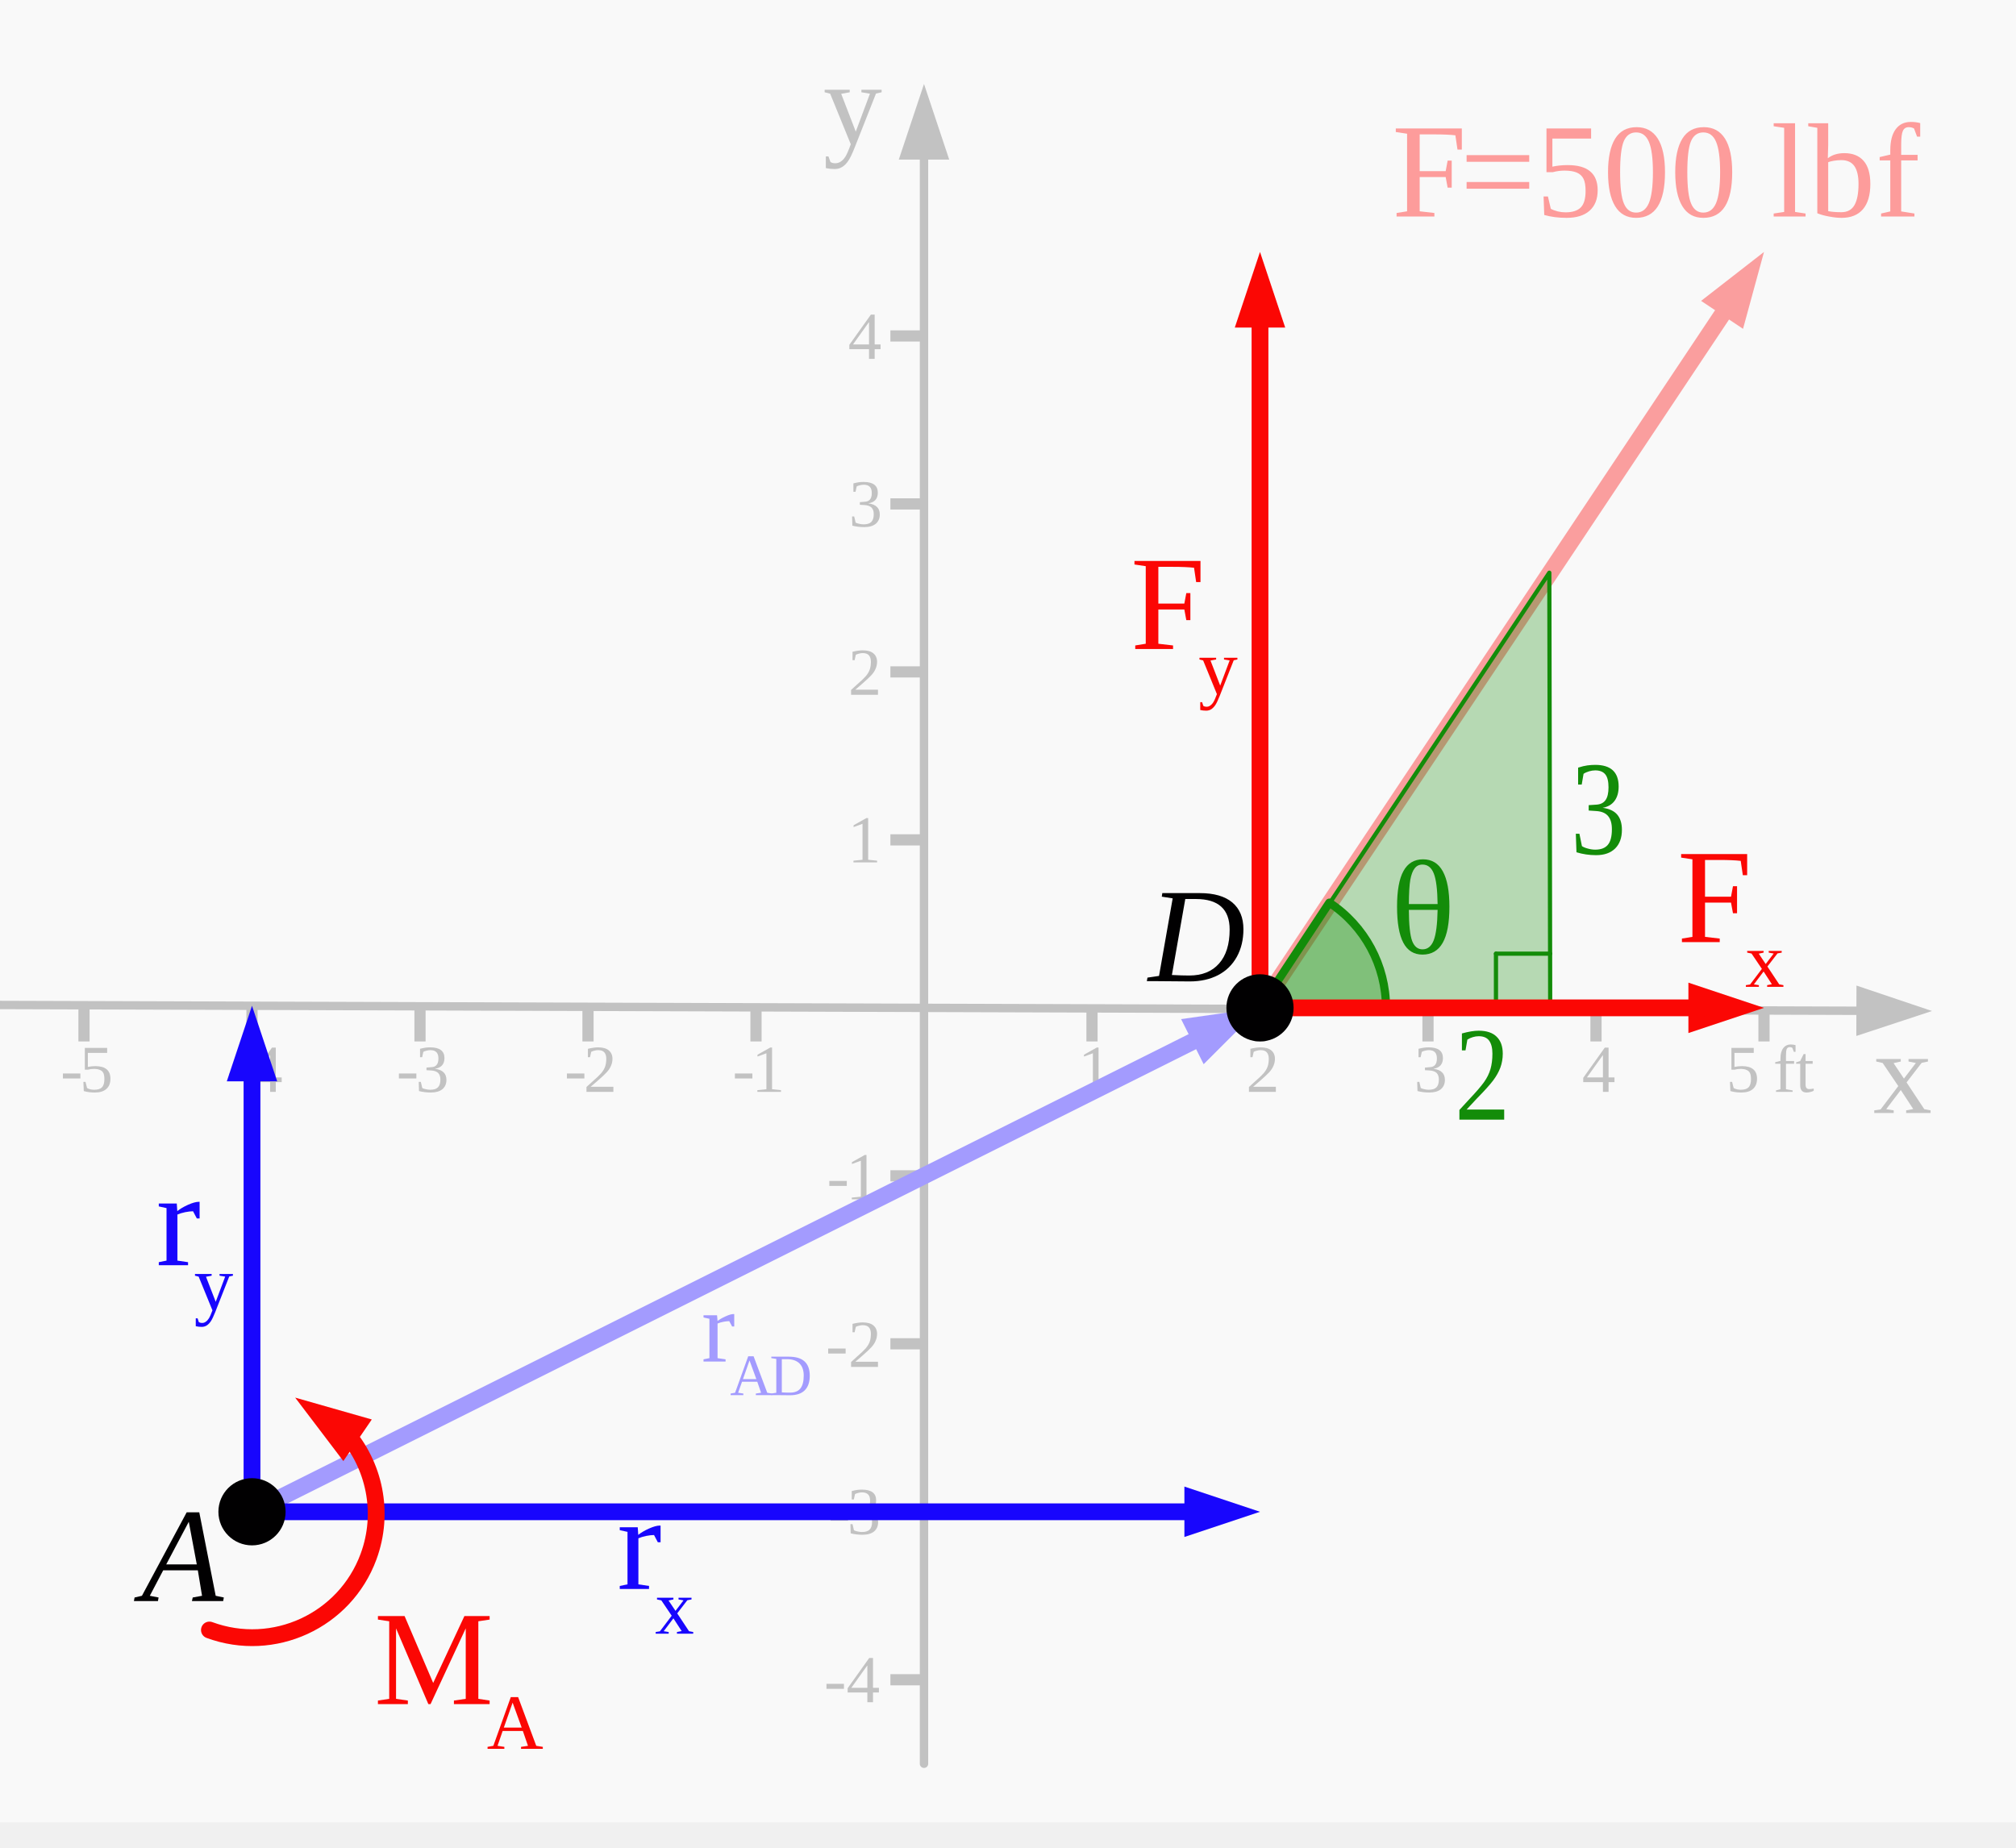
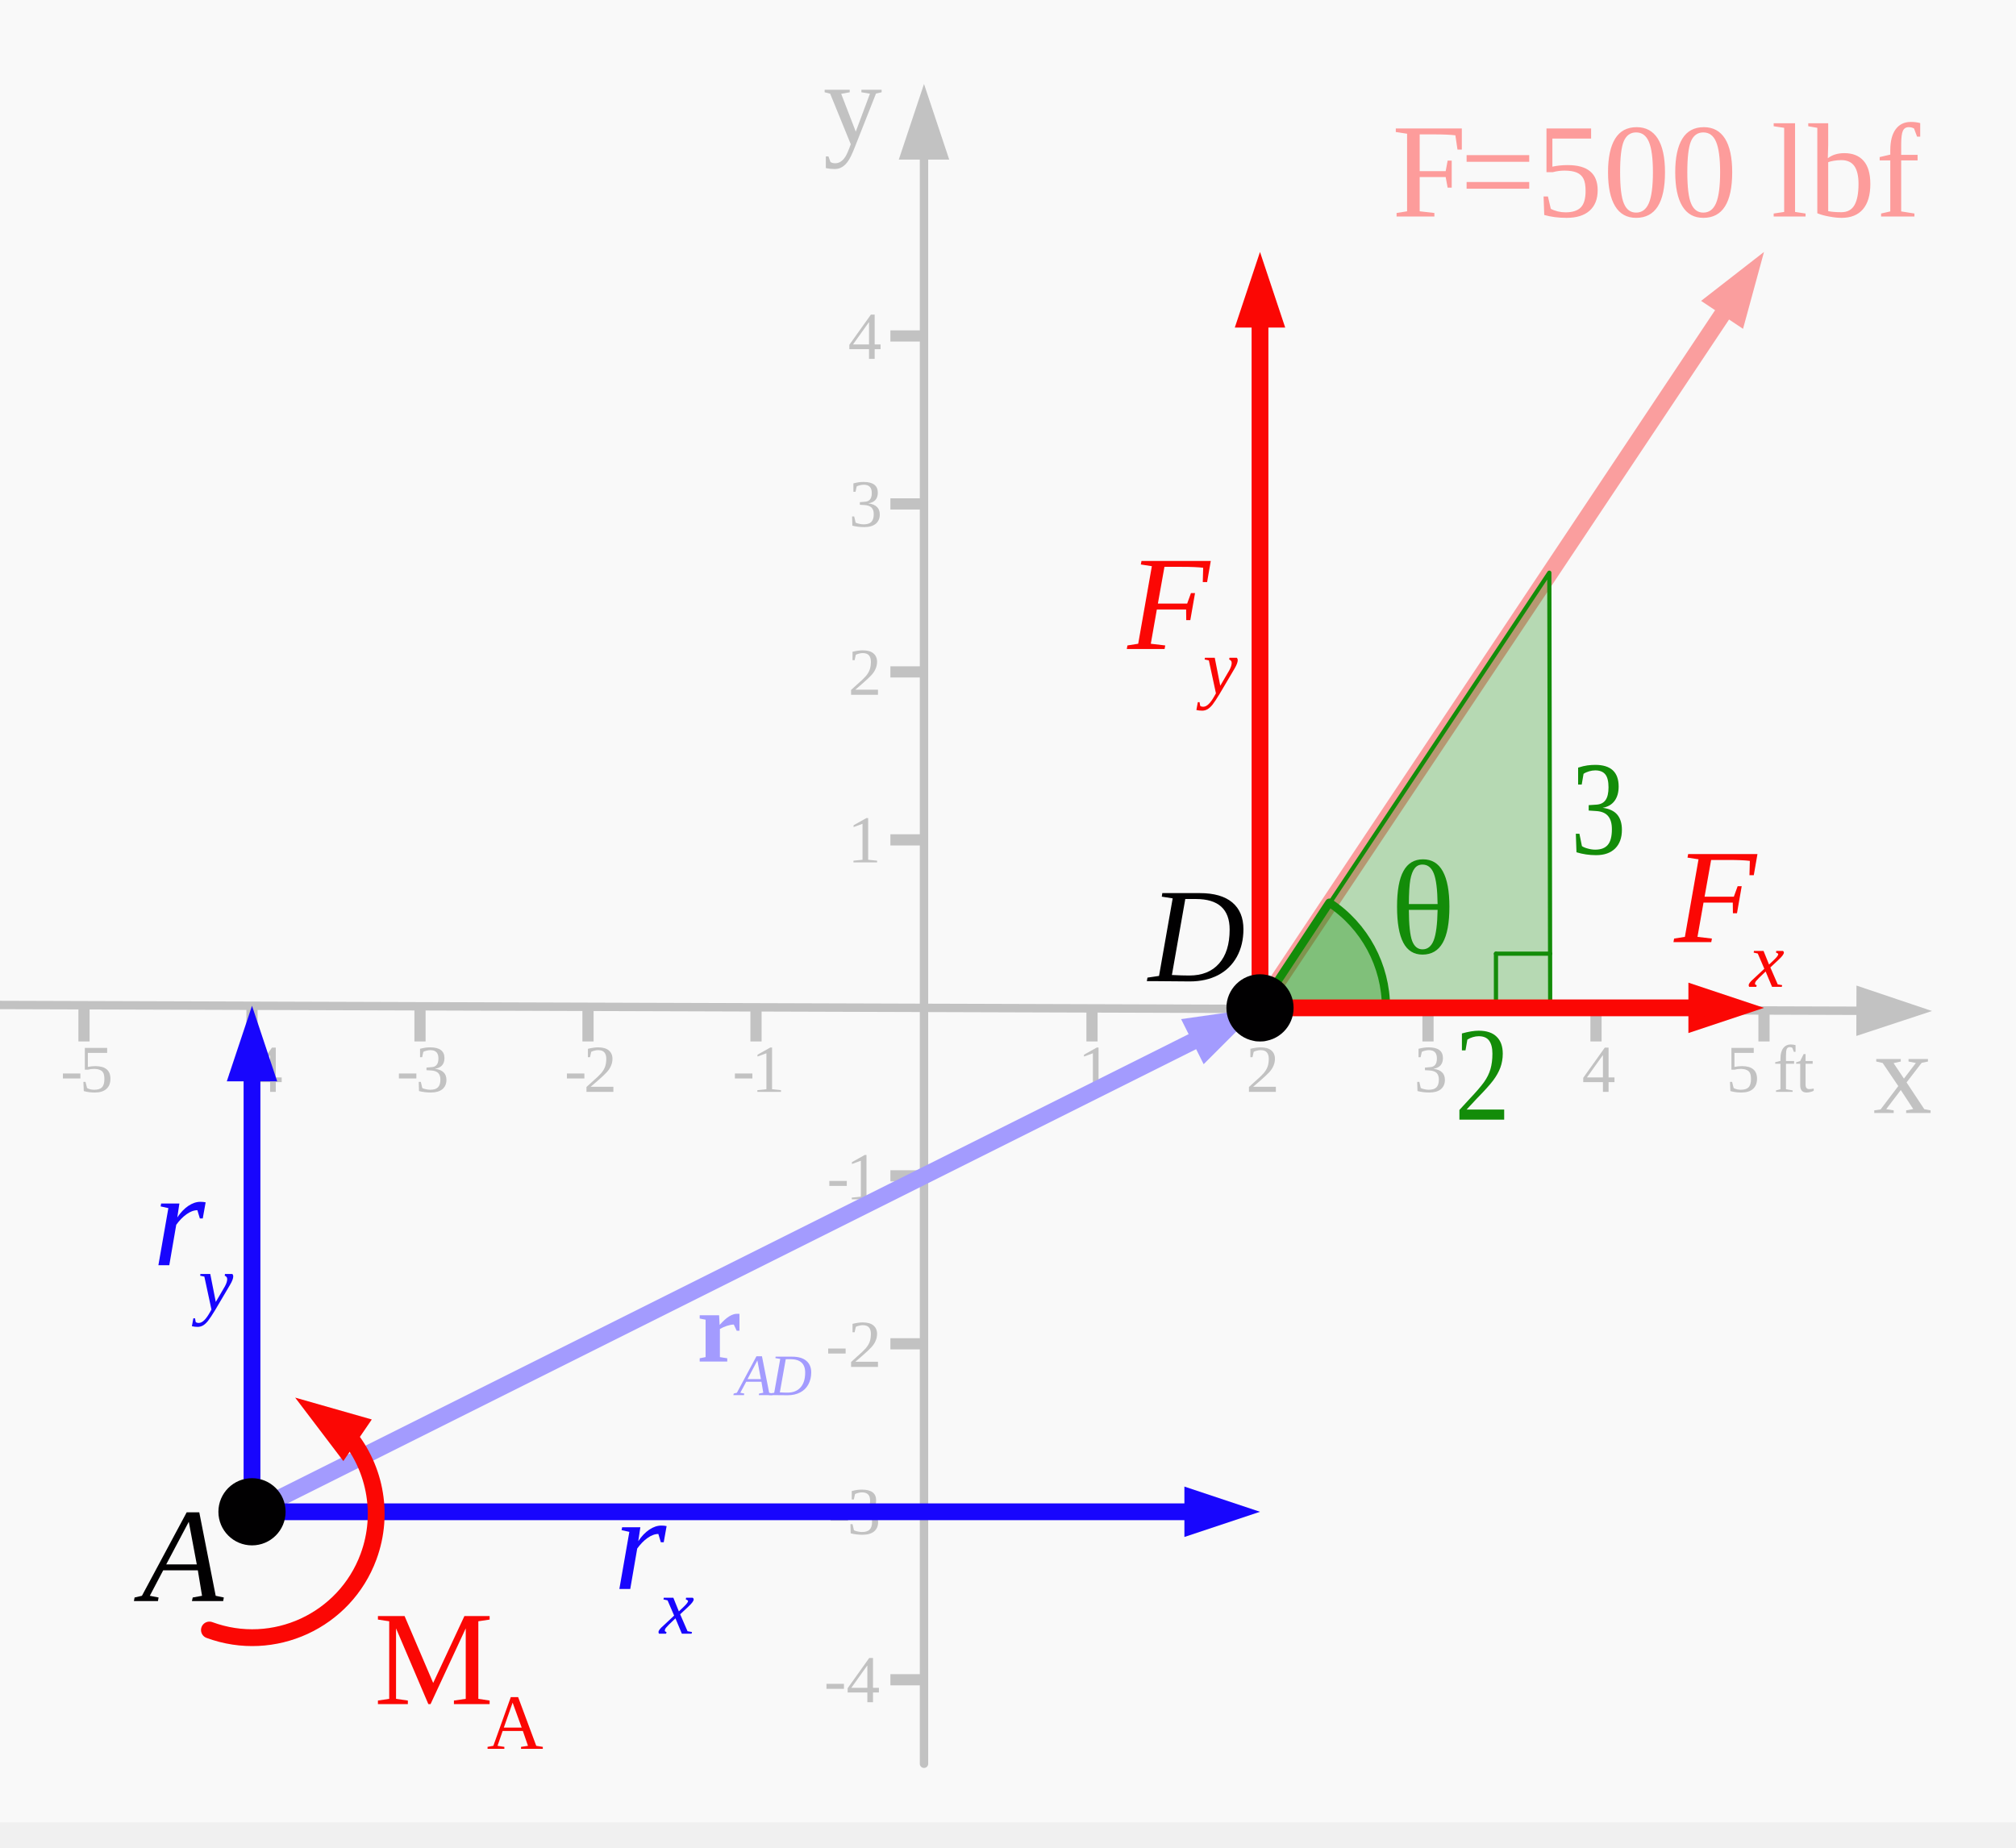
<svg xmlns="http://www.w3.org/2000/svg" width="100%" height="100%" viewBox="0 0 240 220" version="1.1" xml:space="preserve" style="fill-rule:evenodd;clip-rule:evenodd;stroke-linecap:round;stroke-linejoin:round;stroke-miterlimit:1.5;">
-   <g transform="matrix(1,0,0,1,-730,-20)">
-     <g transform="matrix(0.8,0,0,0.733333,730,20)">
+   <g transform="matrix(1,0,0,1,-700,-20)">
+     <g transform="matrix(0.8,0,0,0.733333,700,20)">
      <rect id="_2d-moment-varignons" x="0" y="0" width="300" height="300" style="fill:none;" />
      <clipPath id="_clip1">
        <rect id="_2d-moment-varignons1" x="0" y="0" width="300" height="300" />
      </clipPath>
      <g clip-path="url(#_clip1)">
        <g transform="matrix(1.25,0,0,1.36364,-37.5,-27.2727)">
          <g>
            <g transform="matrix(0.235482,-8.7062e-16,-1.14265e-15,0.617764,124.314,14.8931)">
              <g transform="matrix(4.24661,5.98478e-15,7.85474e-15,1.61874,-400.513,8.26677)">
                <path d="M113,19L110,10L107,19L113,19Z" style="fill:rgb(102,102,102);" />
                <path d="M110,17.2L110,210" style="fill:none;stroke:rgb(102,102,102);stroke-width:1px;" />
              </g>
            </g>
            <g transform="matrix(-0.451339,-0.00067331,0.000883181,0.308885,289.757,32.4904)">
              <g transform="matrix(-2.21564,-0.00482968,0.00633509,3.23747,575.448,-39.1828)">
                <path d="M220.991,123.346L230,120.374L221.009,117.346L220.991,123.346Z" style="fill:rgb(102,102,102);" />
                <path d="M222.8,120.352C183.84,120.23 -0,119.657 -0,119.657" style="fill:none;stroke:rgb(102,102,102);stroke-width:1px;" />
              </g>
            </g>
            <g transform="matrix(1,0,0,1,-1039.67,-177.206)">
              <g transform="matrix(14,0,0,14,1299.67,329.721)">
                            </g>
              <text x="1292.67px" y="329.721px" style="font-family:'TimesNewRomanPSMT', 'Times New Roman', serif;font-size:14px;fill:rgb(102,102,102);">x</text>
            </g>
            <g transform="matrix(1,0,0,1,-1151.67,-292.612)">
              <g transform="matrix(14,0,0,14,1286.67,329.721)">
                            </g>
              <text x="1279.67px" y="329.721px" style="font-family:'TimesNewRomanPSMT', 'Times New Roman', serif;font-size:14px;fill:rgb(102,102,102);">y</text>
            </g>
            <g transform="matrix(1,0,0,0.366516,10,90.5203)">
              <path d="M90,135L90,145.914" style="fill:none;stroke:rgb(102,102,102);stroke-width:1.33px;stroke-linecap:butt;" />
            </g>
            <g transform="matrix(1,0,0,0.366516,130,90.5203)">
              <path d="M90,135L90,145.914" style="fill:none;stroke:rgb(102,102,102);stroke-width:1.33px;stroke-linecap:butt;" />
            </g>
            <g transform="matrix(1,0,0,0.366516,-10,90.5203)">
              <path d="M90,135L90,145.914" style="fill:none;stroke:rgb(102,102,102);stroke-width:1.33px;stroke-linecap:butt;" />
            </g>
            <g transform="matrix(1,0,0,0.366516,110,90.5203)">
              <path d="M90,135L90,145.914" style="fill:none;stroke:rgb(102,102,102);stroke-width:1.33px;stroke-linecap:butt;" />
            </g>
            <g transform="matrix(1,0,0,0.366516,-30,90.5203)">
              <path d="M90,135L90,145.914" style="fill:none;stroke:rgb(102,102,102);stroke-width:1.33px;stroke-linecap:butt;" />
            </g>
            <g transform="matrix(1,0,0,0.366516,90,90.5203)">
              <path d="M90,135L90,145.914" style="fill:none;stroke:rgb(102,102,102);stroke-width:1.33px;stroke-linecap:butt;" />
            </g>
            <g transform="matrix(1,0,0,0.366516,-50,90.5203)">
              <path d="M90,135L90,145.914" style="fill:none;stroke:rgb(102,102,102);stroke-width:1.33px;stroke-linecap:butt;" />
            </g>
            <g transform="matrix(1,0,0,0.366516,70,90.5203)">
              <path d="M90,135L90,145.914" style="fill:none;stroke:rgb(102,102,102);stroke-width:1.33px;stroke-linecap:butt;" />
            </g>
            <g transform="matrix(1,0,0,0.366516,30,90.5203)">
              <path d="M90,135L90,145.914" style="fill:none;stroke:rgb(102,102,102);stroke-width:1.33px;stroke-linecap:butt;" />
            </g>
            <g transform="matrix(6.12323e-17,-1,0.366516,2.24427e-17,86.5203,150)">
              <path d="M90,135L90,145.914" style="fill:none;stroke:rgb(102,102,102);stroke-width:1.33px;stroke-linecap:butt;" />
            </g>
            <g transform="matrix(6.12323e-17,-1,0.366516,2.24427e-17,86.5203,250)">
              <path d="M90,135L90,145.914" style="fill:none;stroke:rgb(102,102,102);stroke-width:1.33px;stroke-linecap:butt;" />
            </g>
            <g transform="matrix(6.12323e-17,-1,0.366516,2.24427e-17,86.5203,170)">
              <path d="M90,135L90,145.914" style="fill:none;stroke:rgb(102,102,102);stroke-width:1.33px;stroke-linecap:butt;" />
            </g>
            <g transform="matrix(6.12323e-17,-1,0.366516,2.24427e-17,86.5203,270)">
              <path d="M90,135L90,145.914" style="fill:none;stroke:rgb(102,102,102);stroke-width:1.33px;stroke-linecap:butt;" />
            </g>
            <g transform="matrix(6.12323e-17,-1,0.366516,2.24427e-17,86.5203,190)">
              <path d="M90,135L90,145.914" style="fill:none;stroke:rgb(102,102,102);stroke-width:1.33px;stroke-linecap:butt;" />
            </g>
            <g transform="matrix(6.12323e-17,-1,0.366516,2.24427e-17,86.5203,290)">
              <path d="M90,135L90,145.914" style="fill:none;stroke:rgb(102,102,102);stroke-width:1.33px;stroke-linecap:butt;" />
            </g>
            <g transform="matrix(6.12323e-17,-1,0.366516,2.24427e-17,86.5203,210)">
              <path d="M90,135L90,145.914" style="fill:none;stroke:rgb(102,102,102);stroke-width:1.33px;stroke-linecap:butt;" />
            </g>
            <g transform="matrix(6.12323e-17,-1,0.366516,2.24427e-17,86.5203,310)">
              <path d="M90,135L90,145.914" style="fill:none;stroke:rgb(102,102,102);stroke-width:1.33px;stroke-linecap:butt;" />
            </g>
            <g transform="matrix(1,0,0,0.366516,150,90.5203)">
              <path d="M90,135L90,145.914" style="fill:none;stroke:rgb(102,102,102);stroke-width:1.33px;stroke-linecap:butt;" />
            </g>
            <g transform="matrix(1,0,0,1,22.06,-19.9792)">
              <g transform="matrix(8,0,0,8,101.398,169.979)">
                            </g>
              <text x="95.134px" y="169.979px" style="font-family:'TimesNewRomanPSMT', 'Times New Roman', serif;font-size:8px;fill:rgb(102,102,102);">-<tspan x="97.398px " y="169.979px ">1</tspan>
              </text>
            </g>
            <g transform="matrix(1,0,0,1,142.06,-19.9792)">
              <g transform="matrix(8,0,0,8,103.11,169.979)">
                            </g>
              <text x="93.423px" y="169.979px" style="font-family:'TimesNewRomanPSMT', 'Times New Roman', serif;font-size:8px;fill:rgb(102,102,102);">5<tspan x="97.023px 98.623px 100.887px " y="169.979px 169.979px 169.979px "> ft</tspan>
              </text>
            </g>
            <g transform="matrix(1,0,0,1,2.06,-19.9792)">
              <g transform="matrix(8,0,0,8,101.398,169.979)">
                            </g>
              <text x="95.134px" y="169.979px" style="font-family:'TimesNewRomanPSMT', 'Times New Roman', serif;font-size:8px;fill:rgb(102,102,102);">-<tspan x="97.398px " y="169.979px ">2</tspan>
              </text>
            </g>
            <g transform="matrix(1,0,0,1,122.06,-19.9792)">
              <g transform="matrix(8,0,0,8,100.266,169.979)">
                            </g>
              <text x="96.266px" y="169.979px" style="font-family:'TimesNewRomanPSMT', 'Times New Roman', serif;font-size:8px;fill:rgb(102,102,102);">4</text>
            </g>
            <g transform="matrix(1,-2.44929e-16,2.44929e-16,1,34.69,-107.253)">
              <g transform="matrix(8,0,0,8,100.266,169.979)">
                            </g>
              <text x="96.266px" y="169.979px" style="font-family:'TimesNewRomanPSMT', 'Times New Roman', serif;font-size:8px;fill:rgb(102,102,102);">4</text>
            </g>
            <g transform="matrix(1,-2.44929e-16,2.44929e-16,1,34.69,52.6951)">
              <g transform="matrix(8,0,0,8,100.066,169.979)">
                            </g>
              <text x="93.402px" y="169.979px" style="font-family:'TimesNewRomanPSMT', 'Times New Roman', serif;font-size:8px;fill:rgb(102,102,102);">-4</text>
            </g>
            <g transform="matrix(1,0,0,1,-17.94,-19.9792)">
              <g transform="matrix(8,0,0,8,101.398,169.979)">
                            </g>
              <text x="95.134px" y="169.979px" style="font-family:'TimesNewRomanPSMT', 'Times New Roman', serif;font-size:8px;fill:rgb(102,102,102);">-<tspan x="97.398px " y="169.979px ">3</tspan>
              </text>
            </g>
            <g transform="matrix(1,0,0,1,102.06,-19.9792)">
              <g transform="matrix(8,0,0,8,100.266,169.979)">
                            </g>
              <text x="96.266px" y="169.979px" style="font-family:'TimesNewRomanPSMT', 'Times New Roman', serif;font-size:8px;fill:rgb(102,102,102);">3</text>
            </g>
            <g transform="matrix(1,-2.44929e-16,2.44929e-16,1,34.7837,-87.2995)">
              <g transform="matrix(8,0,0,8,100.266,169.979)">
                            </g>
              <text x="96.266px" y="169.979px" style="font-family:'TimesNewRomanPSMT', 'Times New Roman', serif;font-size:8px;fill:rgb(102,102,102);">3</text>
            </g>
            <g transform="matrix(1,-2.44929e-16,2.44929e-16,1,34.7837,32.677)">
              <g transform="matrix(8,0,0,8,100.066,169.979)">
                            </g>
              <text x="93.802px" y="169.979px" style="font-family:'TimesNewRomanPSMT', 'Times New Roman', serif;font-size:8px;fill:rgb(102,102,102);">-<tspan x="96.066px " y="169.979px ">3</tspan>
              </text>
            </g>
            <g transform="matrix(1,0,0,1,-37.94,-19.9792)">
              <g transform="matrix(8,0,0,8,101.598,169.979)">
                            </g>
              <text x="94.934px" y="169.979px" style="font-family:'TimesNewRomanPSMT', 'Times New Roman', serif;font-size:8px;fill:rgb(102,102,102);">-4</text>
            </g>
            <g transform="matrix(1,0,0,1,82.06,-19.9792)">
              <g transform="matrix(8,0,0,8,100.266,169.979)">
                            </g>
              <text x="96.266px" y="169.979px" style="font-family:'TimesNewRomanPSMT', 'Times New Roman', serif;font-size:8px;fill:rgb(102,102,102);">2</text>
            </g>
            <g transform="matrix(1,-2.44929e-16,2.44929e-16,1,34.6939,-67.2526)">
              <g transform="matrix(8,0,0,8,100.266,169.979)">
                            </g>
              <text x="96.266px" y="169.979px" style="font-family:'TimesNewRomanPSMT', 'Times New Roman', serif;font-size:8px;fill:rgb(102,102,102);">2</text>
            </g>
            <g transform="matrix(1,-2.44929e-16,2.44929e-16,1,34.6939,12.7682)">
              <g transform="matrix(8,0,0,8,100.266,169.979)">
                            </g>
              <text x="93.602px" y="169.979px" style="font-family:'TimesNewRomanPSMT', 'Times New Roman', serif;font-size:8px;fill:rgb(102,102,102);">-2</text>
            </g>
            <g transform="matrix(1,0,0,1,-57.94,-19.9792)">
              <g transform="matrix(8,0,0,8,101.398,169.979)">
                            </g>
              <text x="95.134px" y="169.979px" style="font-family:'TimesNewRomanPSMT', 'Times New Roman', serif;font-size:8px;fill:rgb(102,102,102);">-<tspan x="97.398px " y="169.979px ">5</tspan>
              </text>
            </g>
            <g transform="matrix(1,0,0,1,62.06,-19.9792)">
              <g transform="matrix(8,0,0,8,100.266,169.979)">
                            </g>
              <text x="96.266px" y="169.979px" style="font-family:'TimesNewRomanPSMT', 'Times New Roman', serif;font-size:8px;fill:rgb(102,102,102);">1</text>
            </g>
            <g transform="matrix(1,-2.44929e-16,2.44929e-16,1,34.6333,-47.2995)">
              <g transform="matrix(8,0,0,8,100.266,169.979)">
                            </g>
              <text x="96.266px" y="169.979px" style="font-family:'TimesNewRomanPSMT', 'Times New Roman', serif;font-size:8px;fill:rgb(102,102,102);">1</text>
            </g>
            <g transform="matrix(1,-2.44929e-16,2.44929e-16,1,34.6333,-7.18489)">
              <g transform="matrix(8,0,0,8,100.066,169.979)">
                            </g>
              <text x="93.802px" y="169.979px" style="font-family:'TimesNewRomanPSMT', 'Times New Roman', serif;font-size:8px;fill:rgb(102,102,102);">-<tspan x="96.066px " y="169.979px ">1</tspan>
              </text>
            </g>
          </g>
        </g>
        <g transform="matrix(1.25,0,0,1.36364,151.4,-223.231)">
          <g transform="matrix(16,0,0,16,101.875,189.484)">
                    </g>
          <text x="44.58px" y="189.484px" style="font-family:'TimesNewRomanPSMT', 'Times New Roman', serif;font-size:16px;fill:rgb(251,7,4);">F<tspan x="52.678px 60.901px 68.101px 75.301px 82.501px 85.701px 89.347px 96.547px " y="189.484px 189.484px 189.484px 189.484px 189.484px 189.484px 189.484px 189.484px ">=500 lbf</tspan>
          </text>
        </g>
        <g transform="matrix(0.42486,-0.264848,-1.15385,3.25175,183.062,-82.0065)">
          <g transform="matrix(3.77778,0.307692,1.46237,0.538462,-465.311,-12.6794)">
            <path d="M207.504,39.153L210,30L202.512,35.824L207.504,39.153Z" style="fill:rgb(242,13,13);" />
            <path d="M206.006,35.991C192.594,56.11 150,120 150,120" style="fill:none;stroke:rgb(242,13,13);stroke-width:2px;" />
          </g>
        </g>
        <g transform="matrix(0.42486,-0.264848,-1.15385,3.25175,183.062,-82.0065)">
          <g transform="matrix(3.77778,0.307692,1.46237,0.538462,-465.311,-12.6794)">
            <path d="M143.292,126.708L150,120L140.609,121.342L143.292,126.708Z" style="fill:rgb(24,6,253);" />
            <path d="M143.56,123.22C118.651,135.674 30,180 30,180" style="fill:none;stroke:rgb(24,6,253);stroke-width:2px;" />
          </g>
        </g>
        <g transform="matrix(1.25,0,0,1.36364,-6.50542,-37.3236)">
-           <text x="88.724px" y="189.484px" style="font-family:'TimesNewRomanPSMT', 'Times New Roman', serif;font-size:12px;fill:rgb(24,6,253);">r</text>
+           <text x="88.173px" y="189.484px" style="font-family:'TimesNewRomanPS-BoldMT', 'Times New Roman', serif;font-weight:700;font-size:12px;fill:rgb(24,6,253);">r</text>
          <g transform="matrix(6.996,0,0,6.996,101.875,193.48)">
                    </g>
-           <text x="92.12px" y="193.48px" style="font-family:'TimesNewRomanPSMT', 'Times New Roman', serif;font-size:6.996px;fill:rgb(24,6,253);">A<tspan x="96.823px " y="193.48px ">D</tspan>
+           <text x="92.899px" y="193.48px" style="font-family:'TimesNewRomanPS-ItalicMT', 'Times New Roman', serif;font-style:italic;font-size:6.996px;fill:rgb(24,6,253);">A<tspan x="96.823px " y="193.48px ">D</tspan>
          </text>
        </g>
        <g transform="matrix(1.51954,0,0,2.14702,-1450.18,-3084.34)">
          <rect x="947.284" y="1430.22" width="210" height="144.162" style="fill:white;fill-opacity:0.6;" />
        </g>
        <g transform="matrix(-2.15227,4.71528e-18,4.32234e-18,-2.30943,2421.2,4572.44)">
          <path d="M1037.83,1909.04L1017.77,1909.04L1017.83,1939.64L1037.83,1909.04Z" style="fill:rgb(19,140,9);fill-opacity:0.29;stroke:rgb(19,140,9);stroke-width:0.29px;" />
        </g>
        <g transform="matrix(0.47321,0,0,0.516229,-181.625,34.579)">
          <path d="M819.667,250C819.667,236.677 812.971,224.247 801.847,216.916L780.044,250L819.667,250Z" style="fill:rgb(19,140,9);fill-opacity:0.33;stroke:rgb(19,140,9);stroke-width:2.58px;" />
        </g>
        <g transform="matrix(1.25,0,0,1.36364,-1034.43,-2406.45)">
          <g transform="matrix(0.830053,0,0,1,170.066,0)">
            <g transform="matrix(16,0,0,16,1008.7,1898.04)">
                        </g>
            <text x="1000.7px" y="1898.04px" style="font-family:'TimesNewRomanPSMT', 'Times New Roman', serif;font-size:16px;fill:rgb(19,140,9);">2</text>
          </g>
        </g>
        <g transform="matrix(1.25,0,0,1.36364,-1017.17,-2449.61)">
          <g transform="matrix(0.830053,0,0,1,170.066,0)">
            <g transform="matrix(16,0,0,16,1008.7,1898.04)">
                        </g>
            <text x="1000.7px" y="1898.04px" style="font-family:'TimesNewRomanPSMT', 'Times New Roman', serif;font-size:16px;fill:rgb(19,140,9);">3</text>
          </g>
        </g>
        <g transform="matrix(1.25,0,0,1.36364,-828.707,-163.671)">
          <g transform="matrix(16,0,0,16,836.196,233.529)">
                    </g>
          <text x="828.532px" y="233.529px" style="font-family:'TimesNewRomanPSMT', 'Times New Roman', serif;font-size:16px;fill:rgb(19,140,9);">θ</text>
        </g>
        <g transform="matrix(0.863551,0,0,0.863551,25.5842,22.328)">
          <g transform="matrix(1.25,0,0,1.36364,-475,-37.4596)">
            <path d="M570,140L562.53,140" style="fill:none;stroke:rgb(19,140,9);stroke-width:0.58px;" />
          </g>
          <g transform="matrix(7.65404e-17,1.36364,-1.25,8.34986e-17,403.162,-613.636)">
            <path d="M570,140L562.53,140" style="fill:none;stroke:rgb(19,140,9);stroke-width:0.58px;" />
          </g>
        </g>
        <g transform="matrix(1.25,0,0,1.36364,-32.3563,-34.1411)">
          <g transform="matrix(16,0,0,16,52.4785,215.664)">
                    </g>
          <text x="42.705px" y="215.664px" style="font-family:'TimesNewRomanPS-ItalicMT', 'Times New Roman', serif;font-style:italic;font-size:16px;fill:rgb(1,0,1);">A</text>
        </g>
        <g transform="matrix(1.25,0,0,1.36364,119.736,-134.785)">
          <g transform="matrix(16,0,0,16,52.4785,215.664)">
                    </g>
          <text x="40.924px" y="215.664px" style="font-family:'TimesNewRomanPS-ItalicMT', 'Times New Roman', serif;font-style:italic;font-size:16px;fill:rgb(1,0,1);">D</text>
        </g>
        <g transform="matrix(0.42486,-0.264848,-1.15385,3.25175,183.062,-82.0065)">
          <g transform="matrix(3.77778,0.307692,1.46237,0.538462,-465.311,-12.6794)">
            <path d="M33,128.75L30,119.75L27,128.75L33,128.75Z" style="fill:rgb(24,6,253);" />
            <path d="M30,126.95L30,180" style="fill:none;stroke:rgb(24,6,253);stroke-width:2px;" />
          </g>
        </g>
        <g transform="matrix(0.42486,-0.264848,-1.15385,3.25175,183.062,-82.0065)">
          <g transform="matrix(3.77778,0.307692,1.46237,0.538462,-465.311,-12.6794)">
            <path d="M141,183L150,180L141,177L141,183Z" style="fill:rgb(24,6,253);" />
            <path d="M142.8,180C116.901,180 30,180 30,180" style="fill:none;stroke:rgb(24,6,253);stroke-width:2px;" />
          </g>
        </g>
        <g transform="matrix(0.21243,-0.264848,-0.576923,3.25175,260.281,-163.825)">
          <g transform="matrix(7.55556,0.615385,1.46237,0.538462,-1397.57,-63.4486)">
            <path d="M201,123L210,120L201,117L201,123Z" style="fill:rgb(251,7,4);" />
            <path d="M202.8,120L150,120" style="fill:none;stroke:rgb(251,7,4);stroke-width:2px;" />
          </g>
        </g>
        <g transform="matrix(0.21243,-0.264848,-0.576923,3.25175,260.281,-163.825)">
          <g transform="matrix(7.55556,0.615385,1.46237,0.538462,-1397.57,-63.4486)">
            <path d="M153,39L150,30L147,39L153,39Z" style="fill:rgb(251,7,4);" />
            <path d="M150,37.2L150,120" style="fill:none;stroke:rgb(251,7,4);stroke-width:2px;" />
          </g>
        </g>
        <g transform="matrix(0.140261,0,0,0.153012,-142.598,223.017)">
          <circle cx="1284.02" cy="146.636" r="35.648" style="fill:rgb(1,0,1);" />
        </g>
        <g transform="matrix(0.140261,0,0,0.153012,7.40173,141.199)">
          <circle cx="1284.02" cy="146.636" r="35.648" style="fill:rgb(1,0,1);" />
        </g>
        <g transform="matrix(1.25,0,0,1.36364,-92.6356,-52.9694)">
-           <text x="92.683px" y="189.484px" style="font-family:'TimesNewRomanPSMT', 'Times New Roman', serif;font-size:16px;fill:rgb(24,6,253);">r</text>
+           <text x="92.308px" y="189.484px" style="font-family:'TimesNewRomanPS-ItalicMT', 'Times New Roman', serif;font-style:italic;font-size:16px;fill:rgb(24,6,253);">r</text>
          <g transform="matrix(9.328,0,0,9.328,101.875,194.812)">
                    </g>
-           <text x="97.211px" y="194.812px" style="font-family:'TimesNewRomanPSMT', 'Times New Roman', serif;font-size:9.328px;fill:rgb(24,6,253);">y</text>
+           <text x="97.735px" y="194.812px" style="font-family:'TimesNewRomanPS-ItalicMT', 'Times New Roman', serif;font-style:italic;font-size:9.328px;fill:rgb(24,6,253);">y</text>
        </g>
        <g transform="matrix(1.25,0,0,1.36364,-24.0389,-0.403904)">
-           <text x="92.683px" y="189.484px" style="font-family:'TimesNewRomanPSMT', 'Times New Roman', serif;font-size:16px;fill:rgb(24,6,253);">r</text>
+           <text x="92.308px" y="189.484px" style="font-family:'TimesNewRomanPS-ItalicMT', 'Times New Roman', serif;font-style:italic;font-size:16px;fill:rgb(24,6,253);">r</text>
          <g transform="matrix(9.328,0,0,9.328,101.875,194.812)">
                    </g>
-           <text x="97.211px" y="194.812px" style="font-family:'TimesNewRomanPSMT', 'Times New Roman', serif;font-size:9.328px;fill:rgb(24,6,253);">x</text>
+           <text x="97.735px" y="194.812px" style="font-family:'TimesNewRomanPS-ItalicMT', 'Times New Roman', serif;font-style:italic;font-size:9.328px;fill:rgb(24,6,253);">x</text>
        </g>
        <g transform="matrix(1.25,0,0,1.36364,138.192,-105.426)">
-           <text x="89.112px" y="189.484px" style="font-family:'TimesNewRomanPSMT', 'Times New Roman', serif;font-size:16px;fill:rgb(251,7,4);">F</text>
+           <text x="88.761px" y="189.484px" style="font-family:'TimesNewRomanPS-ItalicMT', 'Times New Roman', serif;font-style:italic;font-size:16px;fill:rgb(251,7,4);">F</text>
          <g transform="matrix(9.328,0,0,9.328,101.875,194.812)">
                    </g>
-           <text x="97.211px" y="194.812px" style="font-family:'TimesNewRomanPSMT', 'Times New Roman', serif;font-size:9.328px;fill:rgb(251,7,4);">x</text>
+           <text x="97.735px" y="194.812px" style="font-family:'TimesNewRomanPS-ItalicMT', 'Times New Roman', serif;font-style:italic;font-size:9.328px;fill:rgb(251,7,4);">x</text>
        </g>
        <g transform="matrix(1.25,0,0,1.36364,56.8415,-153.017)">
-           <text x="89.112px" y="189.484px" style="font-family:'TimesNewRomanPSMT', 'Times New Roman', serif;font-size:16px;fill:rgb(251,7,4);">F</text>
+           <text x="88.761px" y="189.484px" style="font-family:'TimesNewRomanPS-ItalicMT', 'Times New Roman', serif;font-style:italic;font-size:16px;fill:rgb(251,7,4);">F</text>
          <g transform="matrix(9.328,0,0,9.328,101.875,194.812)">
                    </g>
-           <text x="97.211px" y="194.812px" style="font-family:'TimesNewRomanPSMT', 'Times New Roman', serif;font-size:9.328px;fill:rgb(251,7,4);">y</text>
+           <text x="97.735px" y="194.812px" style="font-family:'TimesNewRomanPS-ItalicMT', 'Times New Roman', serif;font-style:italic;font-size:9.328px;fill:rgb(251,7,4);">y</text>
        </g>
        <g transform="matrix(0.425323,-1.25774,1.15293,0.463989,-1257.04,2089.2)">
          <g transform="matrix(0.352056,0.954321,-0.954321,0.352056,1816.13,420.315)">
            <path d="M40.878,173.961L35.142,166.405L44.264,169.008L40.878,173.961Z" style="fill:rgb(251,7,4);" />
            <path d="M24.934,194.075C32.57,196.892 41.056,192.98 43.873,185.344C45.817,180.073 44.56,174.404 41.085,170.468" style="fill:none;stroke:rgb(251,7,4);stroke-width:2px;" />
          </g>
        </g>
        <g transform="matrix(1.25,0,0,1.36364,-432.105,27.0786)">
          <text x="390.207px" y="183.039px" style="font-family:'TimesNewRomanPSMT', 'Times New Roman', serif;font-size:16px;fill:rgb(251,7,4);">M</text>
          <g transform="matrix(9.328,0,0,9.328,410.37,188.367)">
                    </g>
          <text x="403.633px" y="188.367px" style="font-family:'TimesNewRomanPSMT', 'Times New Roman', serif;font-size:9.328px;fill:rgb(251,7,4);">A</text>
        </g>
      </g>
    </g>
  </g>
</svg>
